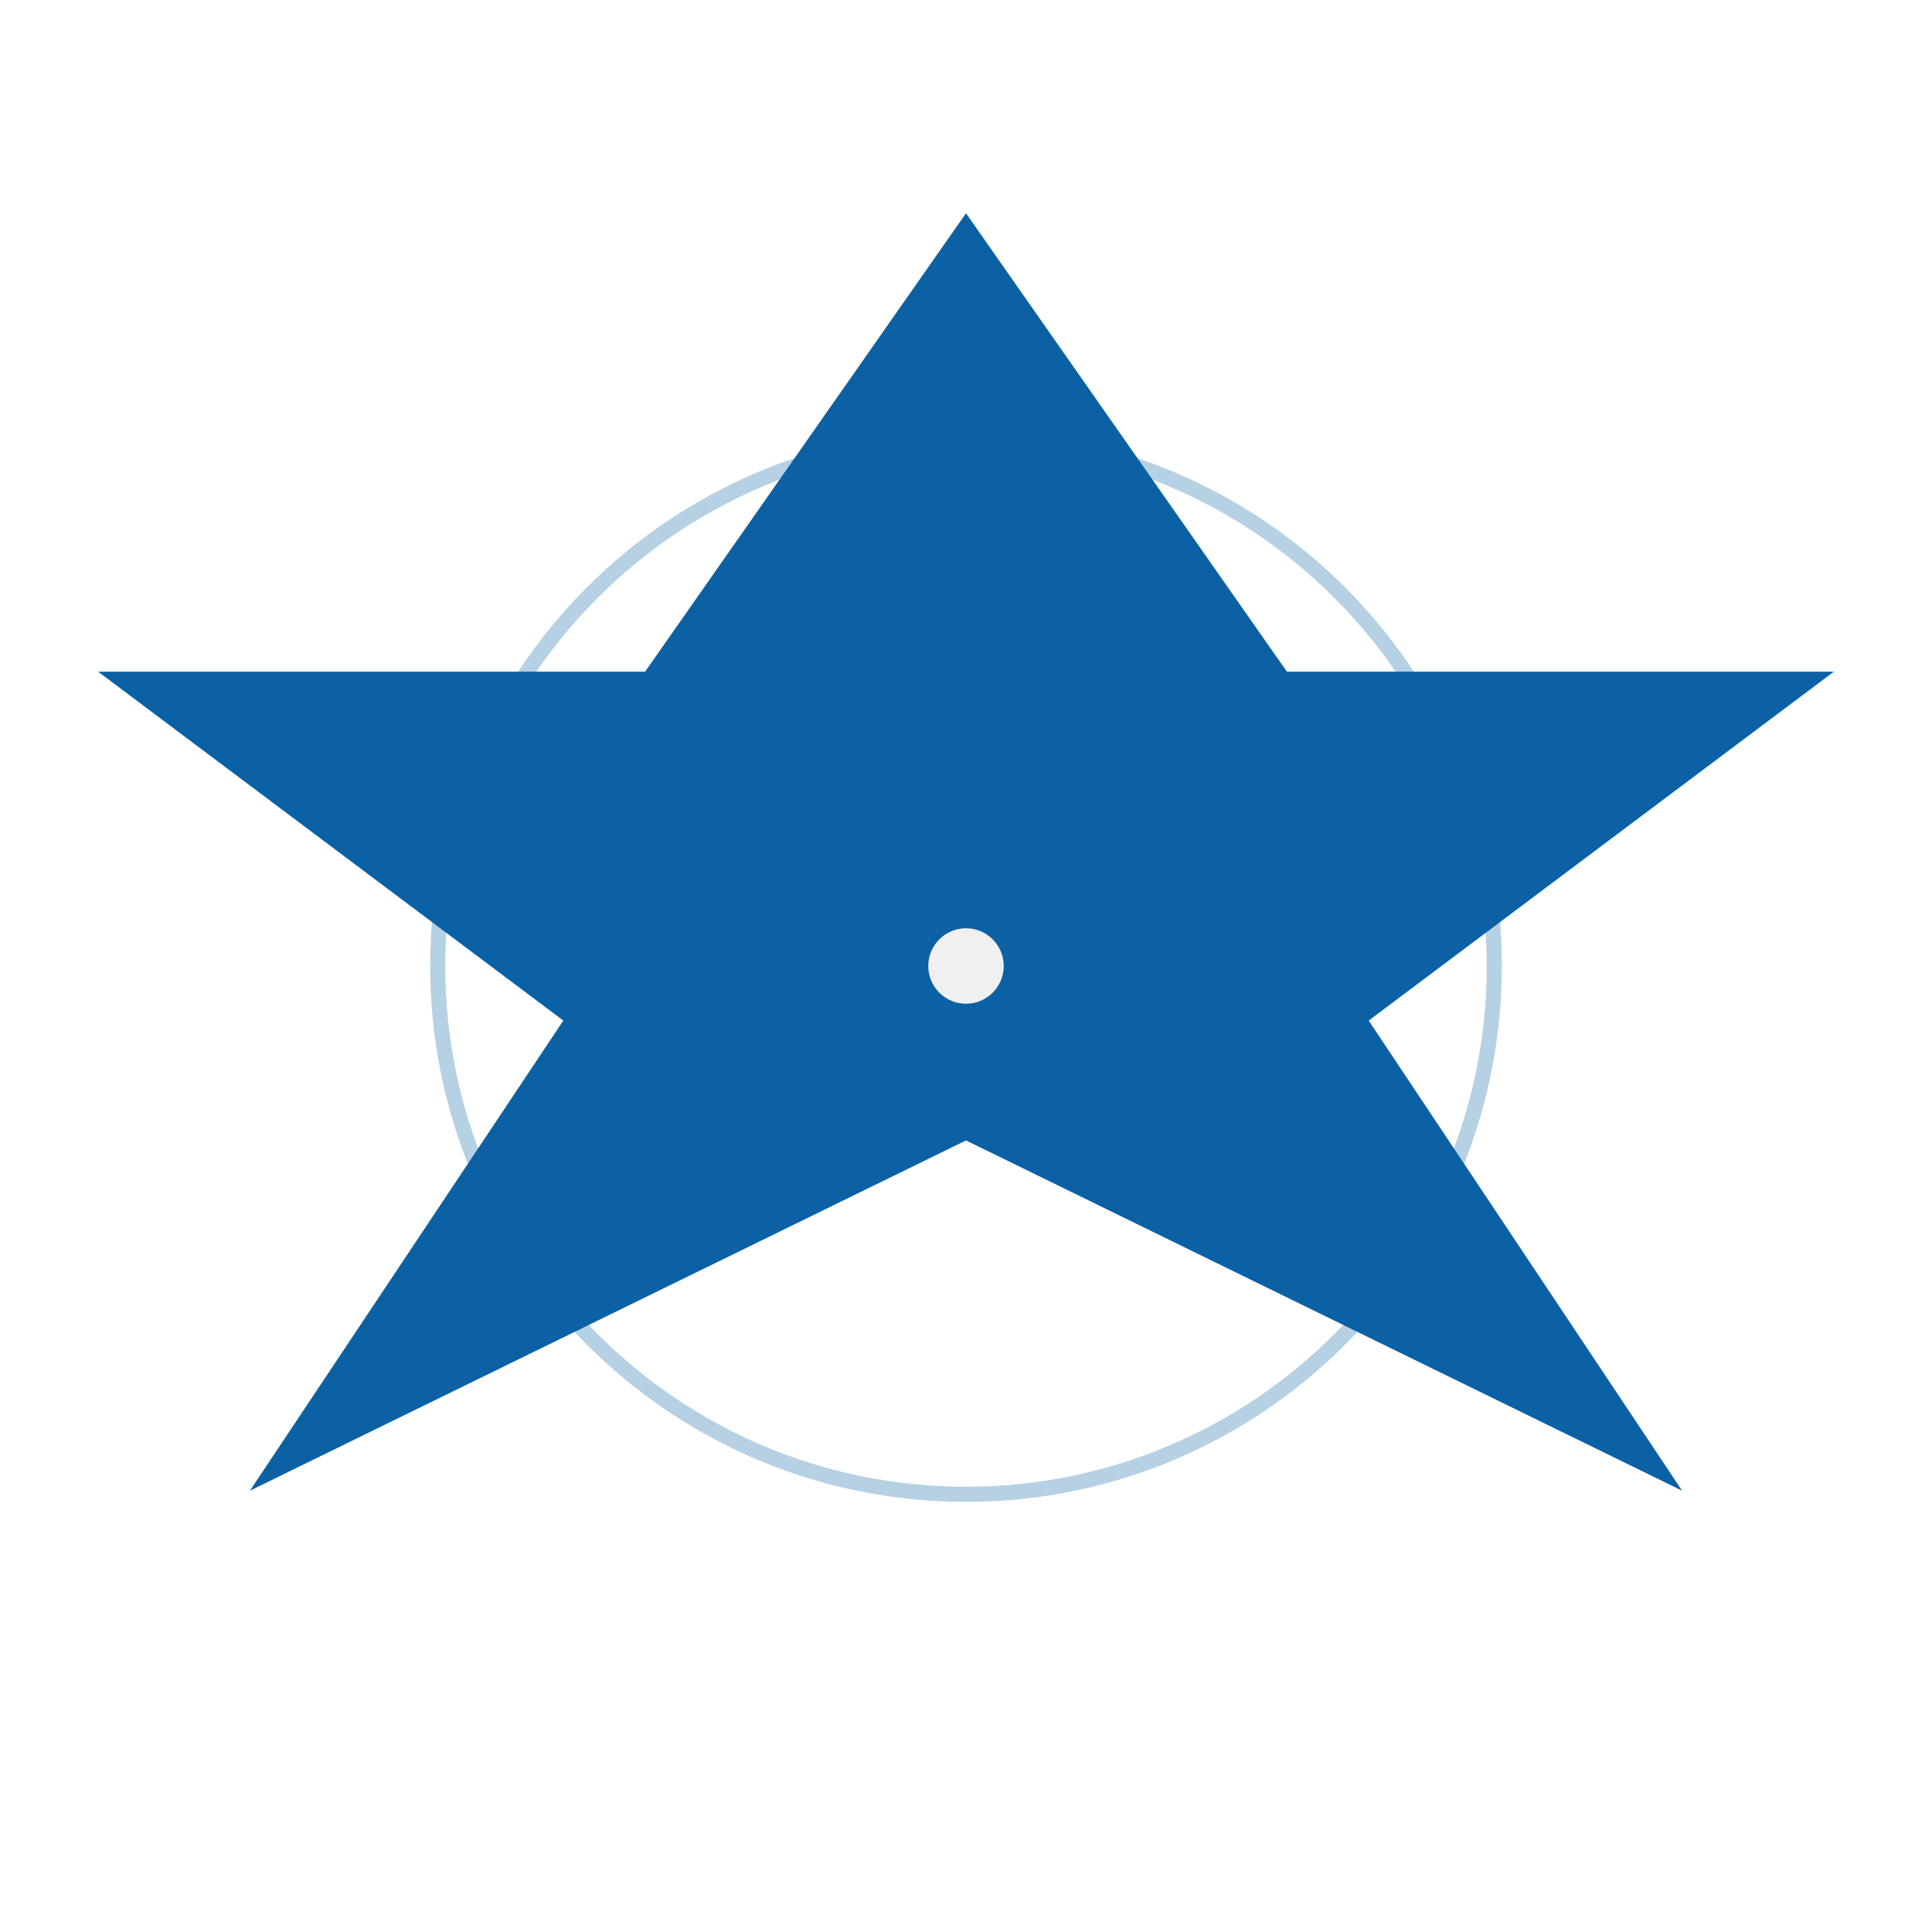
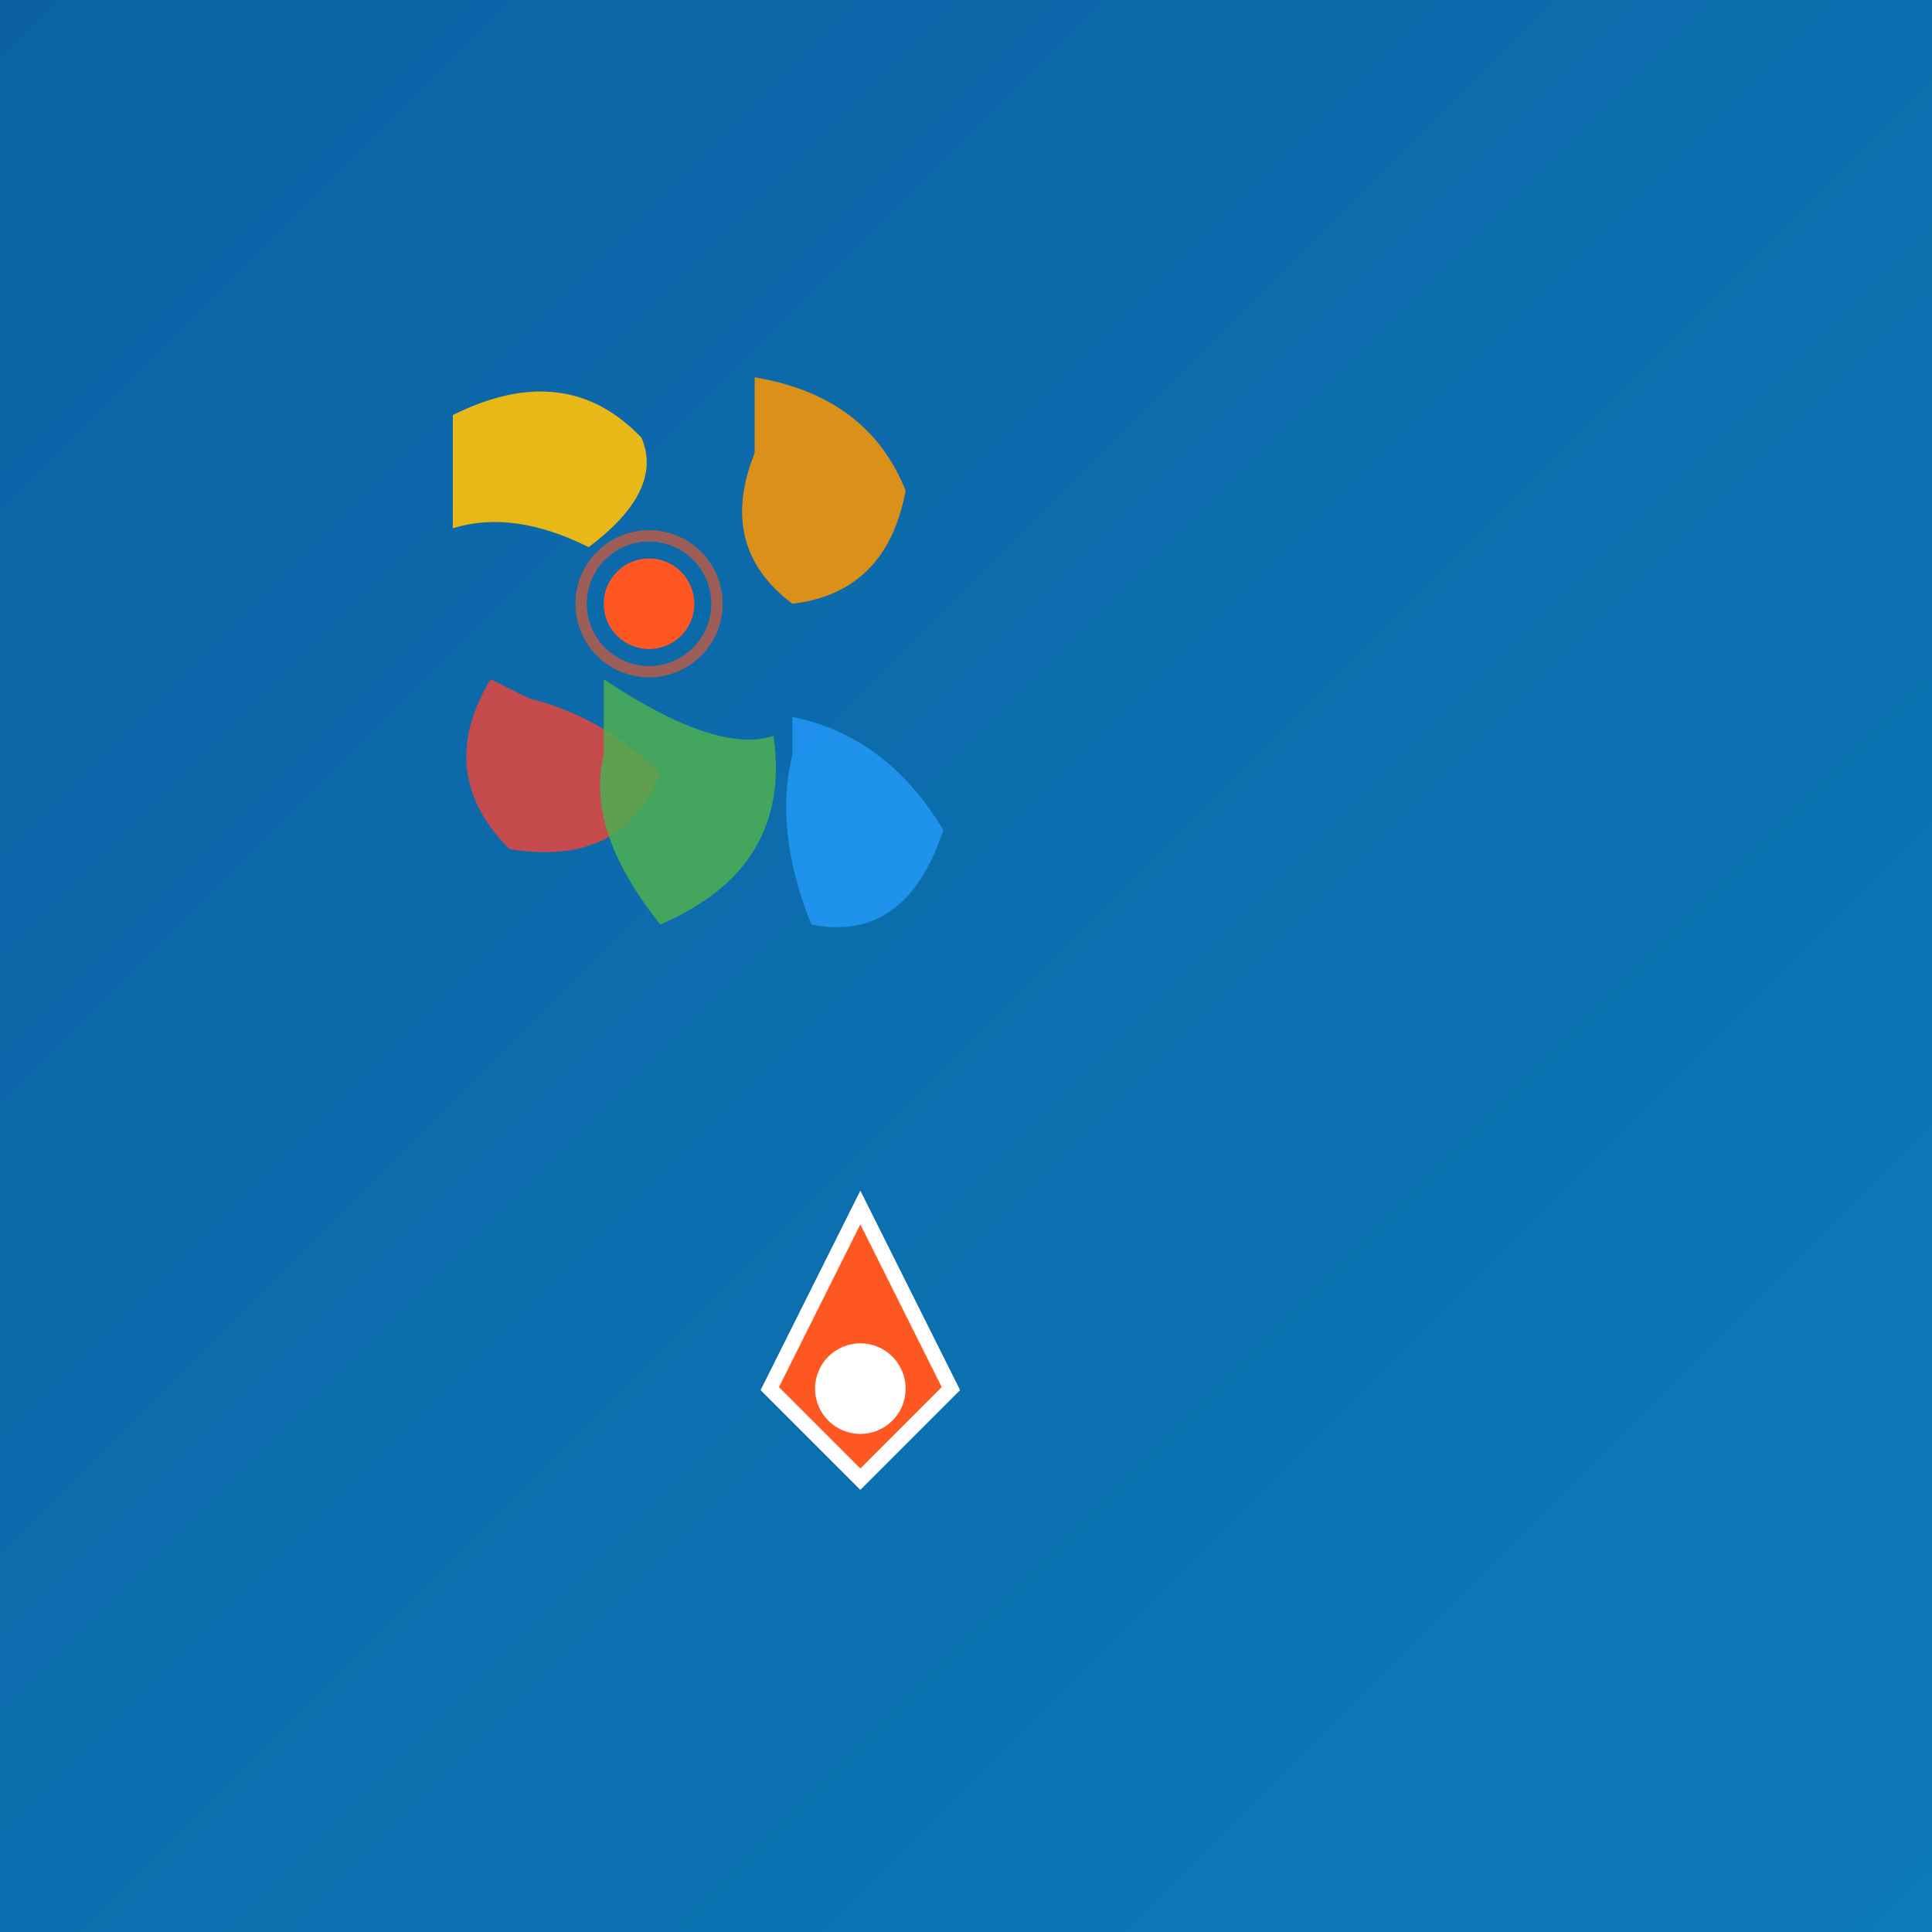
<svg xmlns="http://www.w3.org/2000/svg" viewBox="0 0 512 512">
  <defs>
-     <mask id="mask512">
-       <rect width="512" height="512" fill="white" />
-       <circle cx="256" cy="256" r="10" fill="black" />
-     </mask>
+     <linearGradient id="maskgrad512" x1="0%" y1="0%" x2="100%" y2="100%">
+       <stop offset="0%" style="stop-color:#0b61a4;stop-opacity:1" />
+       <stop offset="100%" style="stop-color:#0d7bb8;stop-opacity:1" />
+     </linearGradient>
  </defs>
-   <g mask="url(#mask512)">
-     <rect width="512" height="512" fill="white" />
-     <path d="M 256 60 L 340 180 L 480 180 L 360 270 L 440 390 L 256 300 L 72 390 L 152 270 L 32 180 L 172 180 Z" fill="#0b61a4" stroke="#0b61a4" stroke-width="4" />
-     <circle cx="256" cy="256" r="140" fill="none" stroke="#0b61a4" stroke-width="4" opacity="0.3" />
+   <rect width="512" height="512" fill="url(#maskgrad512)" />
+   <g transform="translate(60, 60)">
+     <path d="M 60 50 Q 90 35 110 56 Q 116 70 96 85 Q 76 75 60 80 Z" fill="#ffc107" opacity="0.9" />
+     <path d="M 140 40 Q 170 45 180 70 Q 175 97 150 100 Q 130 85 140 60 Z" fill="#ff9800" opacity="0.85" />
+     <path d="M 70 120 Q 55 145 75 165 Q 105 170 115 145 Q 100 130 80 125 Z" fill="#f44336" opacity="0.8" />
+     <path d="M 150 130 Q 175 135 190 160 Q 180 190 155 185 Q 145 160 150 140 Z" fill="#2196f3" opacity="0.9" />
+     <path d="M 100 120 Q 130 140 145 135 Q 150 170 115 185 Q 95 160 100 140 Z" fill="#4caf50" opacity="0.85" />
+     <circle cx="112" cy="100" r="12" fill="#ff5722" />
+     <circle cx="112" cy="100" r="18" fill="none" stroke="#ff5722" stroke-width="3" opacity="0.6" />
+   </g>
+   <g transform="translate(180, 320)">
+     <path d="M 48 0 L 72 48 L 48 72 L 24 48 Z" fill="#ff5722" stroke="white" stroke-width="4" />
+     <circle cx="48" cy="48" r="12" fill="white" />
  </g>
</svg>
